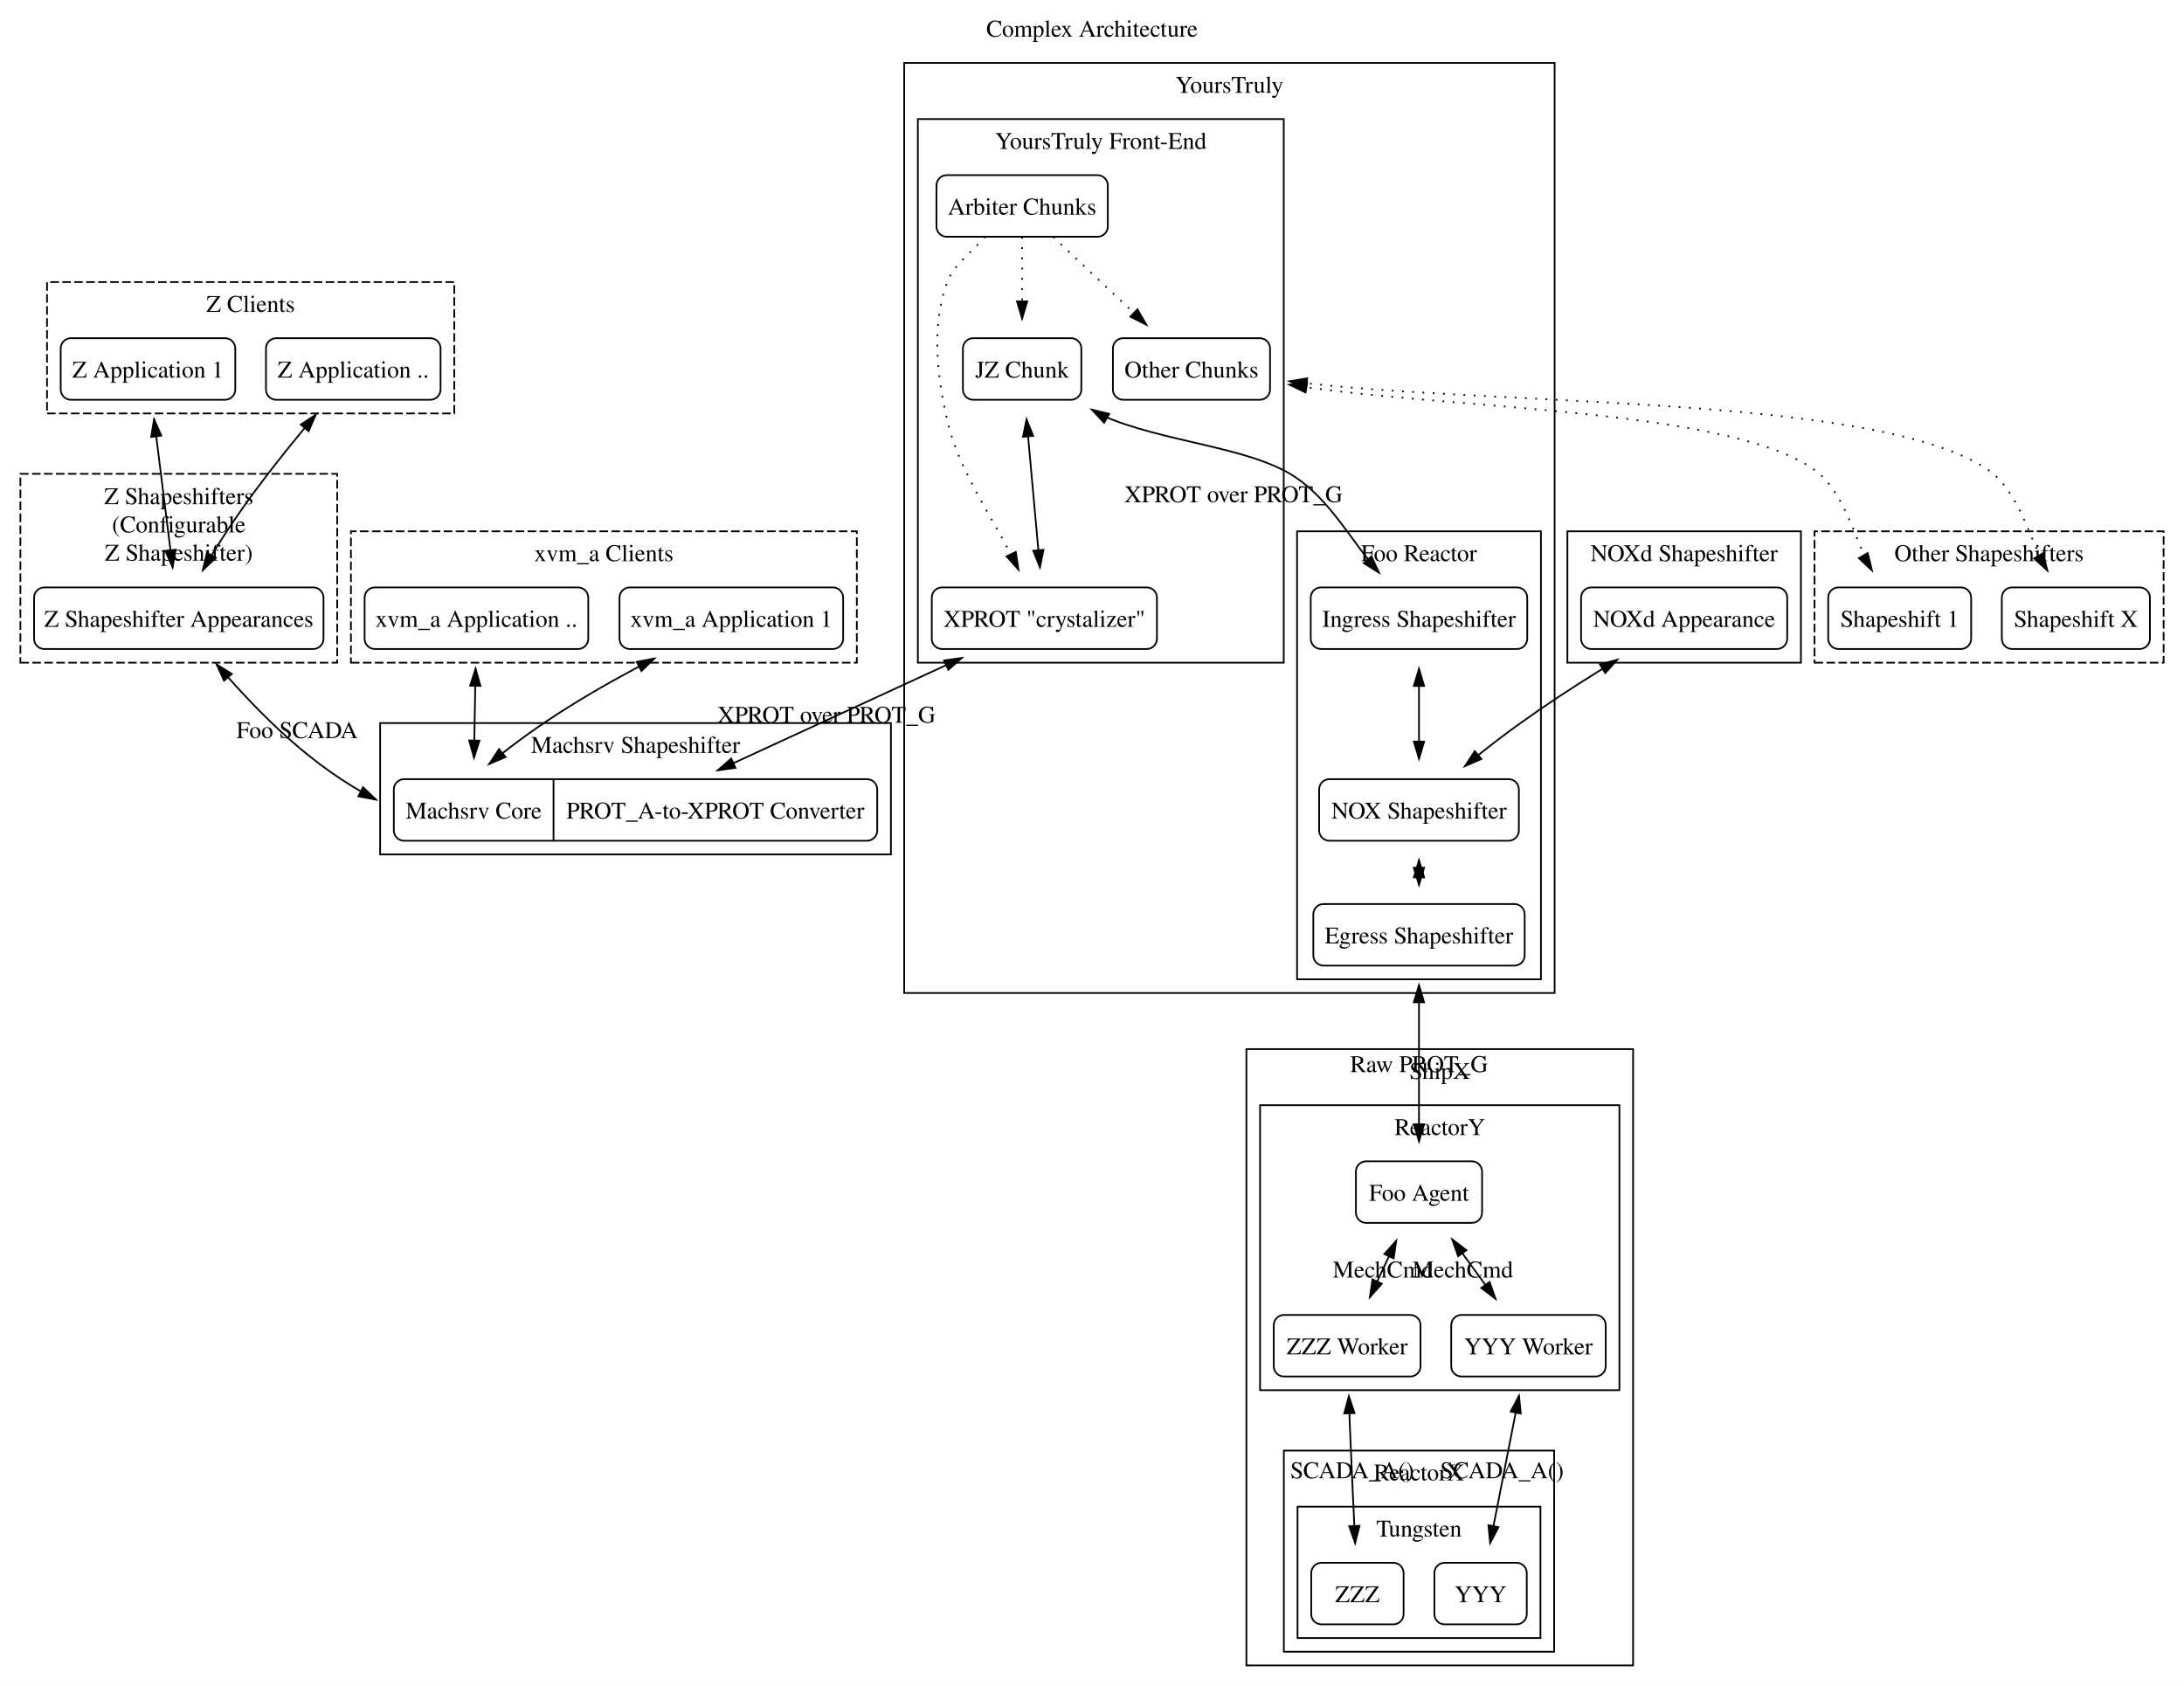
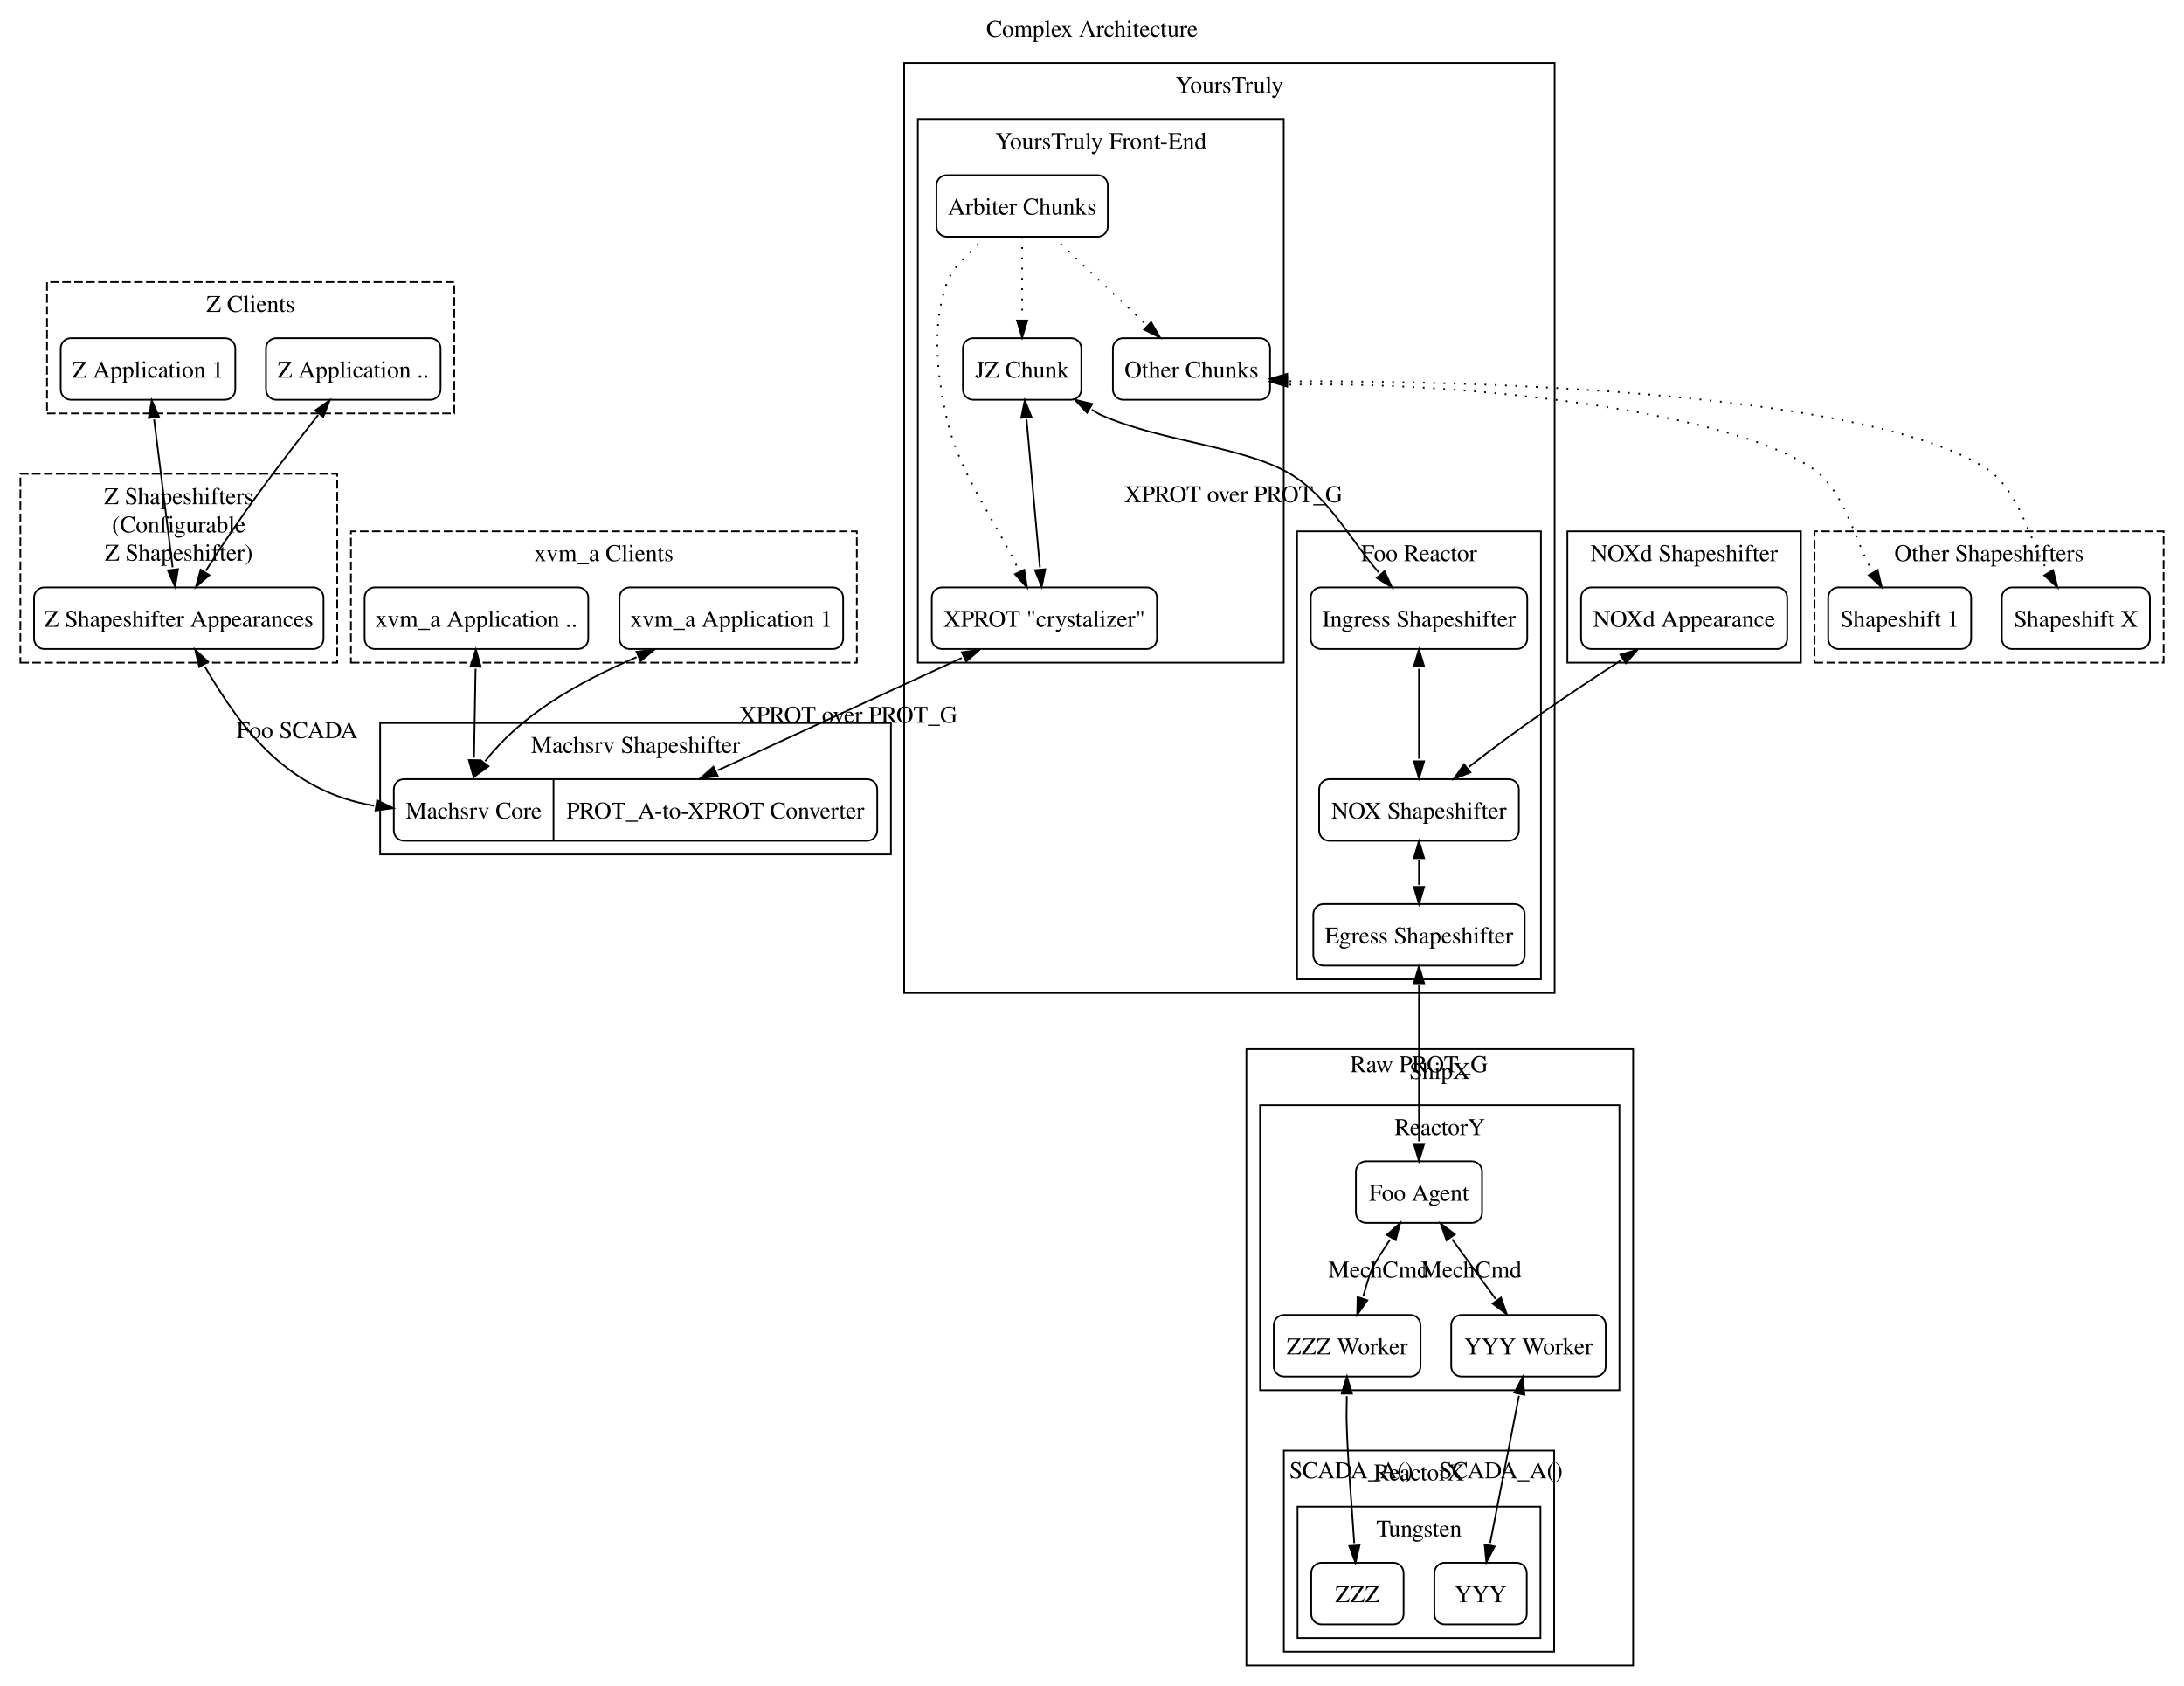
<svg xmlns="http://www.w3.org/2000/svg" width="1276.727pt" height="985.6pt" viewBox="0 0 1276.727 985.6">
  <rect x="0" y="0" width="1276.727" height="985.6" fill="white" />
  <g transform="translate(0 985.6) scale(1 -1)">
    <rect x="205.148" y="598.2" width="295.74" height="76.8" fill="none" stroke="black" stroke-dasharray="5,2" />
    <text x="353.018" y="-657.55" transform="scale(1 -1)" text-anchor="middle" font-family="Times,serif" font-size="14" fill="black">xvm_a Clients</text>
    <rect x="27.49" y="743.9" width="238.055" height="76.8" fill="none" stroke="black" stroke-dasharray="5,2" />
    <text x="146.518" y="-803.25" transform="scale(1 -1)" text-anchor="middle" font-family="Times,serif" font-size="14" fill="black">Z Clients</text>
    <rect x="11.92" y="598.2" width="185.196" height="110.4" fill="none" stroke="black" stroke-dasharray="5,2" />
    <text x="104.518" y="-690.851" transform="scale(1 -1)" text-anchor="middle" font-family="Times,serif" font-size="14" fill="black">Z Shapeshifters</text>
    <text x="104.518" y="-674.35" transform="scale(1 -1)" text-anchor="middle" font-family="Times,serif" font-size="14" fill="black">(Configurable</text>
    <text x="104.518" y="-657.85" transform="scale(1 -1)" text-anchor="middle" font-family="Times,serif" font-size="14" fill="black">Z Shapeshifter)</text>
    <rect x="222.219" y="486.1" width="298.597" height="76.8" fill="none" stroke="black" />
    <text x="371.518" y="-545.45" transform="scale(1 -1)" text-anchor="middle" font-family="Times,serif" font-size="14" fill="black">Machsrv Shapeshifter</text>
    <rect x="916.264" y="598.2" width="136.508" height="76.8" fill="none" stroke="black" />
    <text x="984.518" y="-657.55" transform="scale(1 -1)" text-anchor="middle" font-family="Times,serif" font-size="14" fill="black">NOXd Shapeshifter</text>
    <rect x="528.564" y="405.1" width="380.238" height="543.7" fill="none" stroke="black" />
    <text x="718.683" y="-931.35" transform="scale(1 -1)" text-anchor="middle" font-family="Times,serif" font-size="14" fill="black">YoursTruly</text>
    <rect x="758.233" y="413.1" width="142.569" height="261.9" fill="none" stroke="black" />
    <text x="829.518" y="-657.55" transform="scale(1 -1)" text-anchor="middle" font-family="Times,serif" font-size="14" fill="black">Foo Reactor</text>
    <rect x="536.564" y="598.2" width="213.885" height="317.8" fill="none" stroke="black" />
    <text x="643.507" y="-898.55" transform="scale(1 -1)" text-anchor="middle" font-family="Times,serif" font-size="14" fill="black">YoursTruly Front-End</text>
    <rect x="1060.737" y="598.2" width="204.07" height="76.8" fill="none" stroke="black" stroke-dasharray="5,2" />
    <text x="1162.772" y="-657.55" transform="scale(1 -1)" text-anchor="middle" font-family="Times,serif" font-size="14" fill="black">Other Shapeshifters</text>
    <rect x="728.616" y="12" width="226.066" height="360.3" fill="none" stroke="black" />
    <text x="841.649" y="-354.85" transform="scale(1 -1)" text-anchor="middle" font-family="Times,serif" font-size="14" fill="black">ShipX</text>
    <rect x="750.518" y="20" width="158" height="117.6" fill="none" stroke="black" />
    <text x="829.518" y="-120.15" transform="scale(1 -1)" text-anchor="middle" font-family="Times,serif" font-size="14" fill="black">ReactorX</text>
    <rect x="758.518" y="28" width="142" height="76.8" fill="none" stroke="black" />
    <text x="829.518" y="-87.35" transform="scale(1 -1)" text-anchor="middle" font-family="Times,serif" font-size="14" fill="black">Tungsten</text>
    <rect x="736.616" y="172.9" width="210.066" height="166.6" fill="none" stroke="black" />
    <text x="841.649" y="-322.05" transform="scale(1 -1)" text-anchor="middle" font-family="Times,serif" font-size="14" fill="black">ReactorY</text>
    <path d="M 90.078 740.478 C 93.216 715.424 97.767 679.096 100.917 653.945" fill="none" stroke="black" />
-     <polygon points="100.917,653.945 102.651,664.241 96.698,663.495" fill="black" stroke="black" />
-     <polygon points="90.078,740.478 88.344,730.183 94.298,730.929" fill="black" stroke="black" />
-     <path d="M 184.556 743.121 C 160.408 714.389 137.286 684.929 118.601 652.319" fill="none" stroke="black" />
-     <polygon points="118.601,652.319 126.175,659.504 120.969,662.487" fill="black" stroke="black" />
-     <polygon points="184.556,743.121 175.825,737.395 180.418,733.535" fill="black" stroke="black" />
-     <path d="M 126.658 597.189 C 153.663 566.242 182.495 537.381 219.754 518.143" fill="none" stroke="black" />
-     <polygon points="219.754,518.143 212.245,525.396 209.493,520.065" fill="black" stroke="black" />
-     <polygon points="126.658,597.189 130.972,587.682 135.493,591.627" fill="black" stroke="black" />
+     <polygon points="102.339,642.595 104.073,652.89 98.119,652.145" fill="black" stroke="black" />
+     <polygon points="88.689,751.566 86.955,741.271 92.909,742.017" fill="black" stroke="black" />
+     <path d="M 185.956 742.971 C 162.799 713.535 140.245 683.672 120.341 651.928" fill="none" stroke="black" />
+     <polygon points="114.526,642.471 122.366,649.365 117.276,652.542" fill="black" stroke="black" />
+     <polygon points="192.793,751.63 184.249,745.629 188.964,741.917" fill="black" stroke="black" />
+     <path d="M 119.667 596.006 C 142.371 557.122 169.261 523.016 218.624 514.568" fill="none" stroke="black" />
+     <polygon points="229.86,513.131 220.474,517.701 219.508,511.78" fill="black" stroke="black" />
+     <polygon points="114.049,605.847 116.48,595.694 121.668,598.709" fill="black" stroke="black" />
    <text x="173.668" y="-554.1" transform="scale(1 -1)" text-anchor="middle" font-family="Times,serif" font-size="14" fill="black">Foo SCADA</text>
-     <path d="M 382.476 600.621 C 348.53 582.973 315.596 563.673 285.978 538.948" fill="none" stroke="black" />
-     <polygon points="285.978,538.948 295.577,543.053 291.732,547.66" fill="black" stroke="black" />
-     <polygon points="382.476,600.621 372.219,598.67 374.987,593.347" fill="black" stroke="black" />
+     <path d="M 372.113 601.424 C 336.662 586.032 304.799 567.705 283.646 540.621" fill="none" stroke="black" />
+     <polygon points="277.164,531.512 285.617,537.64 280.848,541.281" fill="black" stroke="black" />
+     <polygon points="382.467,605.802 372.097,604.594 374.474,599.085" fill="black" stroke="black" />
    <path d="M 278.016 594.663 C 277.708 577.143 277.33 555.649 277.102 542.681" fill="none" stroke="black" />
-     <polygon points="277.102,542.681 280.277,552.627 274.278,552.733" fill="black" stroke="black" />
-     <polygon points="278.016,594.663 274.841,584.718 280.84,584.612" fill="black" stroke="black" />
+     <polygon points="276.901,531.239 280.076,541.185 274.077,541.29" fill="black" stroke="black" />
+     <polygon points="278.213,605.877 275.038,595.931 281.037,595.826" fill="black" stroke="black" />
    <path d="M 829.518 594.608 C 829.518 578.442 829.518 558.281 829.518 542.055" fill="none" stroke="black" />
-     <polygon points="829.518,542.055 832.518,552.055 826.518,552.055" fill="black" stroke="black" />
-     <polygon points="829.518,594.608 826.518,584.608 832.518,584.608" fill="black" stroke="black" />
+     <polygon points="829.518,530.546 832.518,540.546 826.518,540.546" fill="black" stroke="black" />
+     <polygon points="829.518,605.997 826.518,595.997 832.518,595.997" fill="black" stroke="black" />
    <path d="M 829.518 482.677 C 829.518 477.944 829.518 473.035 829.518 468.308" fill="none" stroke="black" />
-     <polygon points="829.518,468.308 832.518,478.308 826.518,478.308" fill="black" stroke="black" />
-     <polygon points="829.518,482.677 826.518,472.677 832.518,472.677" fill="black" stroke="black" />
-     <path d="M 945.376 599.873 C 914.411 581.011 884.176 561.121 856.415 537.749" fill="none" stroke="black" />
-     <polygon points="856.415,537.749 865.997,541.894 862.133,546.484" fill="black" stroke="black" />
-     <polygon points="945.376,599.873 935.275,597.233 938.397,592.109" fill="black" stroke="black" />
+     <polygon points="829.518,457.129 832.518,467.129 826.518,467.129" fill="black" stroke="black" />
+     <polygon points="829.518,493.913 826.518,483.913 832.518,483.913" fill="black" stroke="black" />
+     <path d="M 947.758 599.678 C 917.294 579.955 887.253 559.636 858.689 537.239" fill="none" stroke="black" />
+     <polygon points="849.872,530.22 859.586,534.047 855.876,538.762" fill="black" stroke="black" />
+     <polygon points="957.251,605.799 947.225,602.887 950.484,597.849" fill="black" stroke="black" />
    <path d="M 575.819 847.2 C 568.385 838.193 557.467 831.17 553.518 820.18 C 544.564 795.267 547.695 766.585 553.518 740.76 C 560.673 709.022 581.438 681.986 595.399 652.6" fill="none" stroke="black" stroke-dasharray="1,5" />
-     <polygon points="595.399,652.6 593.818,662.92 588.398,660.345" fill="black" stroke="black" />
+     <polygon points="600.339,642.2 598.758,652.52 593.338,649.945" fill="black" stroke="black" />
    <path d="M 597.518 847.087 C 597.518 833.756 597.518 814.958 597.518 799.371" fill="none" stroke="black" stroke-dasharray="1,5" />
-     <polygon points="597.518,799.371 600.518,809.371 594.518,809.371" fill="black" stroke="black" />
+     <polygon points="597.518,788.22 600.518,798.22 594.518,798.22" fill="black" stroke="black" />
    <path d="M 615.676 847.087 C 630.931 832.711 652.932 811.976 670.132 795.766" fill="none" stroke="black" stroke-dasharray="1,5" />
-     <polygon points="670.132,795.766 664.912,804.808 660.797,800.442" fill="black" stroke="black" />
+     <polygon points="678.14,788.22 672.92,797.262 668.805,792.895" fill="black" stroke="black" />
    <path d="M 638.31 746.097 C 640.079 745.065 641.746 743.832 643.618 743 C 679.777 726.932 729.742 724.641 756.733 707 C 777.594 693.366 790.554 668.526 806.094 650.847" fill="none" stroke="black" />
-     <polygon points="806.094,650.847 801.745,660.339 797.238,656.378" fill="black" stroke="black" />
-     <polygon points="638.31,746.097 645.435,738.466 648.459,743.649" fill="black" stroke="black" />
+     <polygon points="813.695,642.2 809.346,651.691 804.84,647.73" fill="black" stroke="black" />
+     <polygon points="628.365,751.9 635.491,744.269 638.514,749.451" fill="black" stroke="black" />
    <text x="721.03" y="-692" transform="scale(1 -1)" text-anchor="middle" font-family="Times,serif" font-size="14" fill="black">XPROT over PROT_G</text>
    <path d="M 600.089 740.478 C 602.356 715.424 605.642 679.096 607.917 653.945" fill="none" stroke="black" />
-     <polygon points="607.917,653.945 610.004,664.175 604.029,663.634" fill="black" stroke="black" />
-     <polygon points="600.089,740.478 598.002,730.249 603.978,730.789" fill="black" stroke="black" />
+     <polygon points="608.944,642.595 611.031,652.825 605.055,652.284" fill="black" stroke="black" />
+     <polygon points="599.086,751.566 596.999,741.337 602.975,741.877" fill="black" stroke="black" />
    <path d="M 562.224 600.952 C 520.687 581.818 461.084 554.36 419.607 535.253" fill="none" stroke="black" />
-     <polygon points="419.607,535.253 429.944,536.712 427.434,542.162" fill="black" stroke="black" />
-     <polygon points="562.224,600.952 551.886,599.493 554.396,594.044" fill="black" stroke="black" />
-     <text x="483.069" y="-563.1" transform="scale(1 -1)" text-anchor="middle" font-family="Times,serif" font-size="14" fill="black">XPROT over PROT_G</text>
-     <path d="M 753.818 760.706 C 843.89 746.254 1007.723 747.344 1059.737 711.62 C 1078.632 698.642 1084.109 669.664 1094.279 652.156" fill="none" stroke="black" stroke-dasharray="1,5" />
-     <polygon points="1094.279,652.156 1091.85,662.31 1086.662,659.296" fill="black" stroke="black" />
-     <polygon points="753.818,760.706 763.216,756.16 764.167,762.084" fill="black" stroke="black" />
-     <path d="M 753.874 762.707 C 872.733 747.801 1094.246 755.338 1161.229 711.62 C 1180.595 698.98 1186.45 669.453 1196.841 652.081" fill="none" stroke="black" stroke-dasharray="1,5" />
-     <polygon points="1196.841,652.081 1194.283,662.203 1189.133,659.123" fill="black" stroke="black" />
-     <polygon points="753.874,762.707 763.423,758.486 764.169,764.439" fill="black" stroke="black" />
-     <path d="M 816.221 260.271 C 813.653 254.781 811.086 249.29 808.518 243.8 C 805.95 238.31 803.382 232.819 800.814 227.329" fill="none" stroke="black" />
-     <polygon points="800.814,227.329 807.768,235.116 802.333,237.658" fill="black" stroke="black" />
-     <polygon points="816.221,260.271 809.267,252.484 814.702,249.942" fill="black" stroke="black" />
-     <text x="808.518" y="-238.75" transform="scale(1 -1)" text-anchor="middle" font-family="Times,serif" font-size="14" fill="black">MechCmd</text>
+     <polygon points="409.211,530.464 419.549,531.923 417.038,537.373" fill="black" stroke="black" />
+     <polygon points="572.648,605.754 562.31,604.295 564.82,598.845" fill="black" stroke="black" />
+     <text x="495.842" y="-563.1" transform="scale(1 -1)" text-anchor="middle" font-family="Times,serif" font-size="14" fill="black">XPROT over PROT_G</text>
+     <path d="M 753.818 760.706 C 843.89 762.806 1007.723 747.344 1059.737 711.62 C 1078.632 698.642 1084.109 669.664 1094.279 652.156" fill="none" stroke="black" stroke-dasharray="1,5" />
+     <polygon points="1100.062,642.2 1097.633,652.354 1092.445,649.34" fill="black" stroke="black" />
+     <polygon points="742.45,762.53 752.458,759.557 752.442,765.557" fill="black" stroke="black" />
+     <path d="M 753.874 762.707 C 872.733 763.27 1094.246 755.338 1161.229 711.62 C 1180.595 698.98 1186.45 669.453 1196.841 652.081" fill="none" stroke="black" stroke-dasharray="1,5" />
+     <polygon points="1202.751,642.2 1200.193,652.322 1195.044,649.242" fill="black" stroke="black" />
+     <polygon points="742.45,764.14 752.43,761.073 752.47,767.073" fill="black" stroke="black" />
+     <path d="M 812.536 260.872 C 809.147 255.319 804.679 249.368 802.118 243.8 C 799.781 238.721 798.618 233.037 796.931 227.849" fill="none" stroke="black" />
+     <polygon points="793.371,216.9 799.316,225.482 793.61,227.338" fill="black" stroke="black" />
+     <polygon points="818.533,270.7 810.763,263.727 815.885,260.601" fill="black" stroke="black" />
+     <text x="805.952" y="-238.75" transform="scale(1 -1)" text-anchor="middle" font-family="Times,serif" font-size="14" fill="black">MechCmd</text>
    <path d="M 848.943 261.051 C 856.967 250.043 866.246 237.313 874.254 226.328" fill="none" stroke="black" />
-     <polygon points="874.254,226.328 870.787,236.176 865.939,232.642" fill="black" stroke="black" />
-     <polygon points="848.943,261.051 852.409,251.203 857.257,254.738" fill="black" stroke="black" />
-     <text x="855.104" y="-238.75" transform="scale(1 -1)" text-anchor="middle" font-family="Times,serif" font-size="14" fill="black">MechCmd</text>
-     <path d="M 788.504 169.393 C 788.675 164.262 788.817 159.13 789.018 154 C 789.939 130.495 791.133 107.001 792.19 83.502" fill="none" stroke="black" />
-     <polygon points="792.19,83.502 794.738,93.627 788.744,93.357" fill="black" stroke="black" />
-     <polygon points="788.504,169.393 785.839,159.298 791.836,159.499" fill="black" stroke="black" />
-     <text x="790.413" y="-121.4" transform="scale(1 -1)" text-anchor="middle" font-family="Times,serif" font-size="14" fill="black">SCADA_A()</text>
+     <polygon points="880.9,217.21 877.434,227.059 872.585,223.524" fill="black" stroke="black" />
+     <polygon points="842.162,270.354 845.628,260.505 850.477,264.04" fill="black" stroke="black" />
+     <text x="860.075" y="-238.75" transform="scale(1 -1)" text-anchor="middle" font-family="Times,serif" font-size="14" fill="black">MechCmd</text>
+     <path d="M 787.321 169.387 C 787.286 164.258 787.074 159.127 787.218 154 C 787.88 130.46 790.179 106.994 791.66 83.491" fill="none" stroke="black" />
+     <polygon points="792.384,72 794.749,82.169 788.761,81.792" fill="black" stroke="black" />
+     <polygon points="787.398,180.9 784.331,170.92 790.331,170.88" fill="black" stroke="black" />
+     <text x="789.891" y="-121.4" transform="scale(1 -1)" text-anchor="middle" font-family="Times,serif" font-size="14" fill="black">SCADA_A()</text>
    <path d="M 887.98 169.636 C 883.098 144.722 876.019 108.595 871.119 83.585" fill="none" stroke="black" />
-     <polygon points="871.119,83.585 875.986,92.822 870.098,93.975" fill="black" stroke="black" />
-     <polygon points="887.98,169.636 883.113,160.4 889.001,159.246" fill="black" stroke="black" />
-     <text x="877.972" y="-121.4" transform="scale(1 -1)" text-anchor="middle" font-family="Times,serif" font-size="14" fill="black">SCADA_A()</text>
+     <polygon points="868.907,72.298 873.774,81.535 867.886,82.688" fill="black" stroke="black" />
+     <polygon points="890.14,180.663 885.273,171.426 891.162,170.273" fill="black" stroke="black" />
+     <text x="877.391" y="-121.4" transform="scale(1 -1)" text-anchor="middle" font-family="Times,serif" font-size="14" fill="black">SCADA_A()</text>
    <path d="M 829.518 409.663 C 829.518 383.429 829.518 344.673 829.518 318.366" fill="none" stroke="black" />
-     <polygon points="829.518,318.366 832.518,328.366 826.518,328.366" fill="black" stroke="black" />
-     <polygon points="829.518,409.663 826.518,399.663 832.518,399.663" fill="black" stroke="black" />
+     <polygon points="829.518,306.904 832.518,316.904 826.518,316.904" fill="black" stroke="black" />
+     <polygon points="829.518,420.786 826.518,410.786 832.518,410.786" fill="black" stroke="black" />
    <text x="829.518" y="-358.85" transform="scale(1 -1)" text-anchor="middle" font-family="Times,serif" font-size="14" fill="black">Raw PROT_G</text>
    <rect x="213.148" y="606.2" width="130.74" height="36" rx="6" ry="6" fill="none" stroke="black" />
    <text x="278.518" y="-619.15" transform="scale(1 -1)" text-anchor="middle" font-family="Times,serif" font-size="14" fill="black">xvm_a Application ..</text>
    <rect x="362.148" y="606.2" width="130.74" height="36" rx="6" ry="6" fill="none" stroke="black" />
    <text x="427.518" y="-619.15" transform="scale(1 -1)" text-anchor="middle" font-family="Times,serif" font-size="14" fill="black">xvm_a Application 1</text>
    <rect x="155.49" y="751.9" width="102.055" height="36" rx="6" ry="6" fill="none" stroke="black" />
    <text x="206.518" y="-764.85" transform="scale(1 -1)" text-anchor="middle" font-family="Times,serif" font-size="14" fill="black">Z Application ..</text>
    <rect x="35.49" y="751.9" width="102.055" height="36" rx="6" ry="6" fill="none" stroke="black" />
    <text x="86.518" y="-764.85" transform="scale(1 -1)" text-anchor="middle" font-family="Times,serif" font-size="14" fill="black">Z Application 1</text>
    <rect x="19.92" y="606.2" width="169.196" height="36" rx="6" ry="6" fill="none" stroke="black" />
    <text x="104.518" y="-619.15" transform="scale(1 -1)" text-anchor="middle" font-family="Times,serif" font-size="14" fill="black">Z Shapeshifter Appearances</text>
    <rect x="230.219" y="494.1" width="282.597" height="36" rx="6" ry="6" fill="none" stroke="black" />
    <line x1="323.578" y1="494.1" x2="323.578" y2="530.1" stroke="black" />
    <text x="276.899" y="-507.05" transform="scale(1 -1)" text-anchor="middle" font-family="Times,serif" font-size="14" fill="black">Machsrv Core</text>
    <text x="418.197" y="-507.05" transform="scale(1 -1)" text-anchor="middle" font-family="Times,serif" font-size="14" fill="black">PROT_A-to-XPROT Converter</text>
    <rect x="924.264" y="606.2" width="120.508" height="36" rx="6" ry="6" fill="none" stroke="black" />
    <text x="984.518" y="-619.15" transform="scale(1 -1)" text-anchor="middle" font-family="Times,serif" font-size="14" fill="black">NOXd Appearance</text>
    <rect x="766.233" y="606.2" width="126.569" height="36" rx="6" ry="6" fill="none" stroke="black" />
    <text x="829.518" y="-619.15" transform="scale(1 -1)" text-anchor="middle" font-family="Times,serif" font-size="14" fill="black">Ingress Shapeshifter</text>
    <rect x="771.139" y="494.1" width="116.758" height="36" rx="6" ry="6" fill="none" stroke="black" />
    <text x="829.518" y="-507.05" transform="scale(1 -1)" text-anchor="middle" font-family="Times,serif" font-size="14" fill="black">NOX Shapeshifter</text>
    <rect x="767.742" y="421.1" width="123.552" height="36" rx="6" ry="6" fill="none" stroke="black" />
    <text x="829.518" y="-434.05" transform="scale(1 -1)" text-anchor="middle" font-family="Times,serif" font-size="14" fill="black">Egress Shapeshifter</text>
    <rect x="650.586" y="751.9" width="91.864" height="36" rx="6" ry="6" fill="none" stroke="black" />
    <text x="696.518" y="-764.85" transform="scale(1 -1)" text-anchor="middle" font-family="Times,serif" font-size="14" fill="black">Other Chunks</text>
    <rect x="544.706" y="606.2" width="131.624" height="36" rx="6" ry="6" fill="none" stroke="black" />
    <text x="610.518" y="-619.15" transform="scale(1 -1)" text-anchor="middle" font-family="Times,serif" font-size="14" fill="black">XPROT "crystalizer"</text>
    <rect x="562.905" y="751.9" width="69.226" height="36" rx="6" ry="6" fill="none" stroke="black" />
    <text x="597.518" y="-764.85" transform="scale(1 -1)" text-anchor="middle" font-family="Times,serif" font-size="14" fill="black">JZ Chunk</text>
    <rect x="547.435" y="847.2" width="100.167" height="36" rx="6" ry="6" fill="none" stroke="black" />
    <text x="597.518" y="-860.15" transform="scale(1 -1)" text-anchor="middle" font-family="Times,serif" font-size="14" fill="black">Arbiter Chunks</text>
    <rect x="1170.229" y="606.2" width="86.578" height="36" rx="6" ry="6" fill="none" stroke="black" />
    <text x="1213.518" y="-619.15" transform="scale(1 -1)" text-anchor="middle" font-family="Times,serif" font-size="14" fill="black">Shapeshift X</text>
    <rect x="1068.737" y="606.2" width="83.562" height="36" rx="6" ry="6" fill="none" stroke="black" />
    <text x="1110.518" y="-619.15" transform="scale(1 -1)" text-anchor="middle" font-family="Times,serif" font-size="14" fill="black">Shapeshift 1</text>
    <rect x="766.518" y="36" width="54" height="36" rx="6" ry="6" fill="none" stroke="black" />
    <text x="793.518" y="-48.95" transform="scale(1 -1)" text-anchor="middle" font-family="Times,serif" font-size="14" fill="black">ZZZ</text>
    <rect x="838.518" y="36" width="54" height="36" rx="6" ry="6" fill="none" stroke="black" />
    <text x="865.518" y="-48.95" transform="scale(1 -1)" text-anchor="middle" font-family="Times,serif" font-size="14" fill="black">YYY</text>
    <rect x="744.616" y="180.9" width="85.804" height="36" rx="6" ry="6" fill="none" stroke="black" />
    <text x="787.518" y="-193.85" transform="scale(1 -1)" text-anchor="middle" font-family="Times,serif" font-size="14" fill="black">ZZZ Worker</text>
    <rect x="848.354" y="180.9" width="90.329" height="36" rx="6" ry="6" fill="none" stroke="black" />
    <text x="893.518" y="-193.85" transform="scale(1 -1)" text-anchor="middle" font-family="Times,serif" font-size="14" fill="black">YYY Worker</text>
    <rect x="792.642" y="270.7" width="73.751" height="36" rx="6" ry="6" fill="none" stroke="black" />
    <text x="829.518" y="-283.65" transform="scale(1 -1)" text-anchor="middle" font-family="Times,serif" font-size="14" fill="black">Foo Agent</text>
    <text x="638.363" y="-964.15" transform="scale(1 -1)" text-anchor="middle" font-family="Times,serif" font-size="14" fill="black">Complex Architecture</text>
  </g>
</svg>
